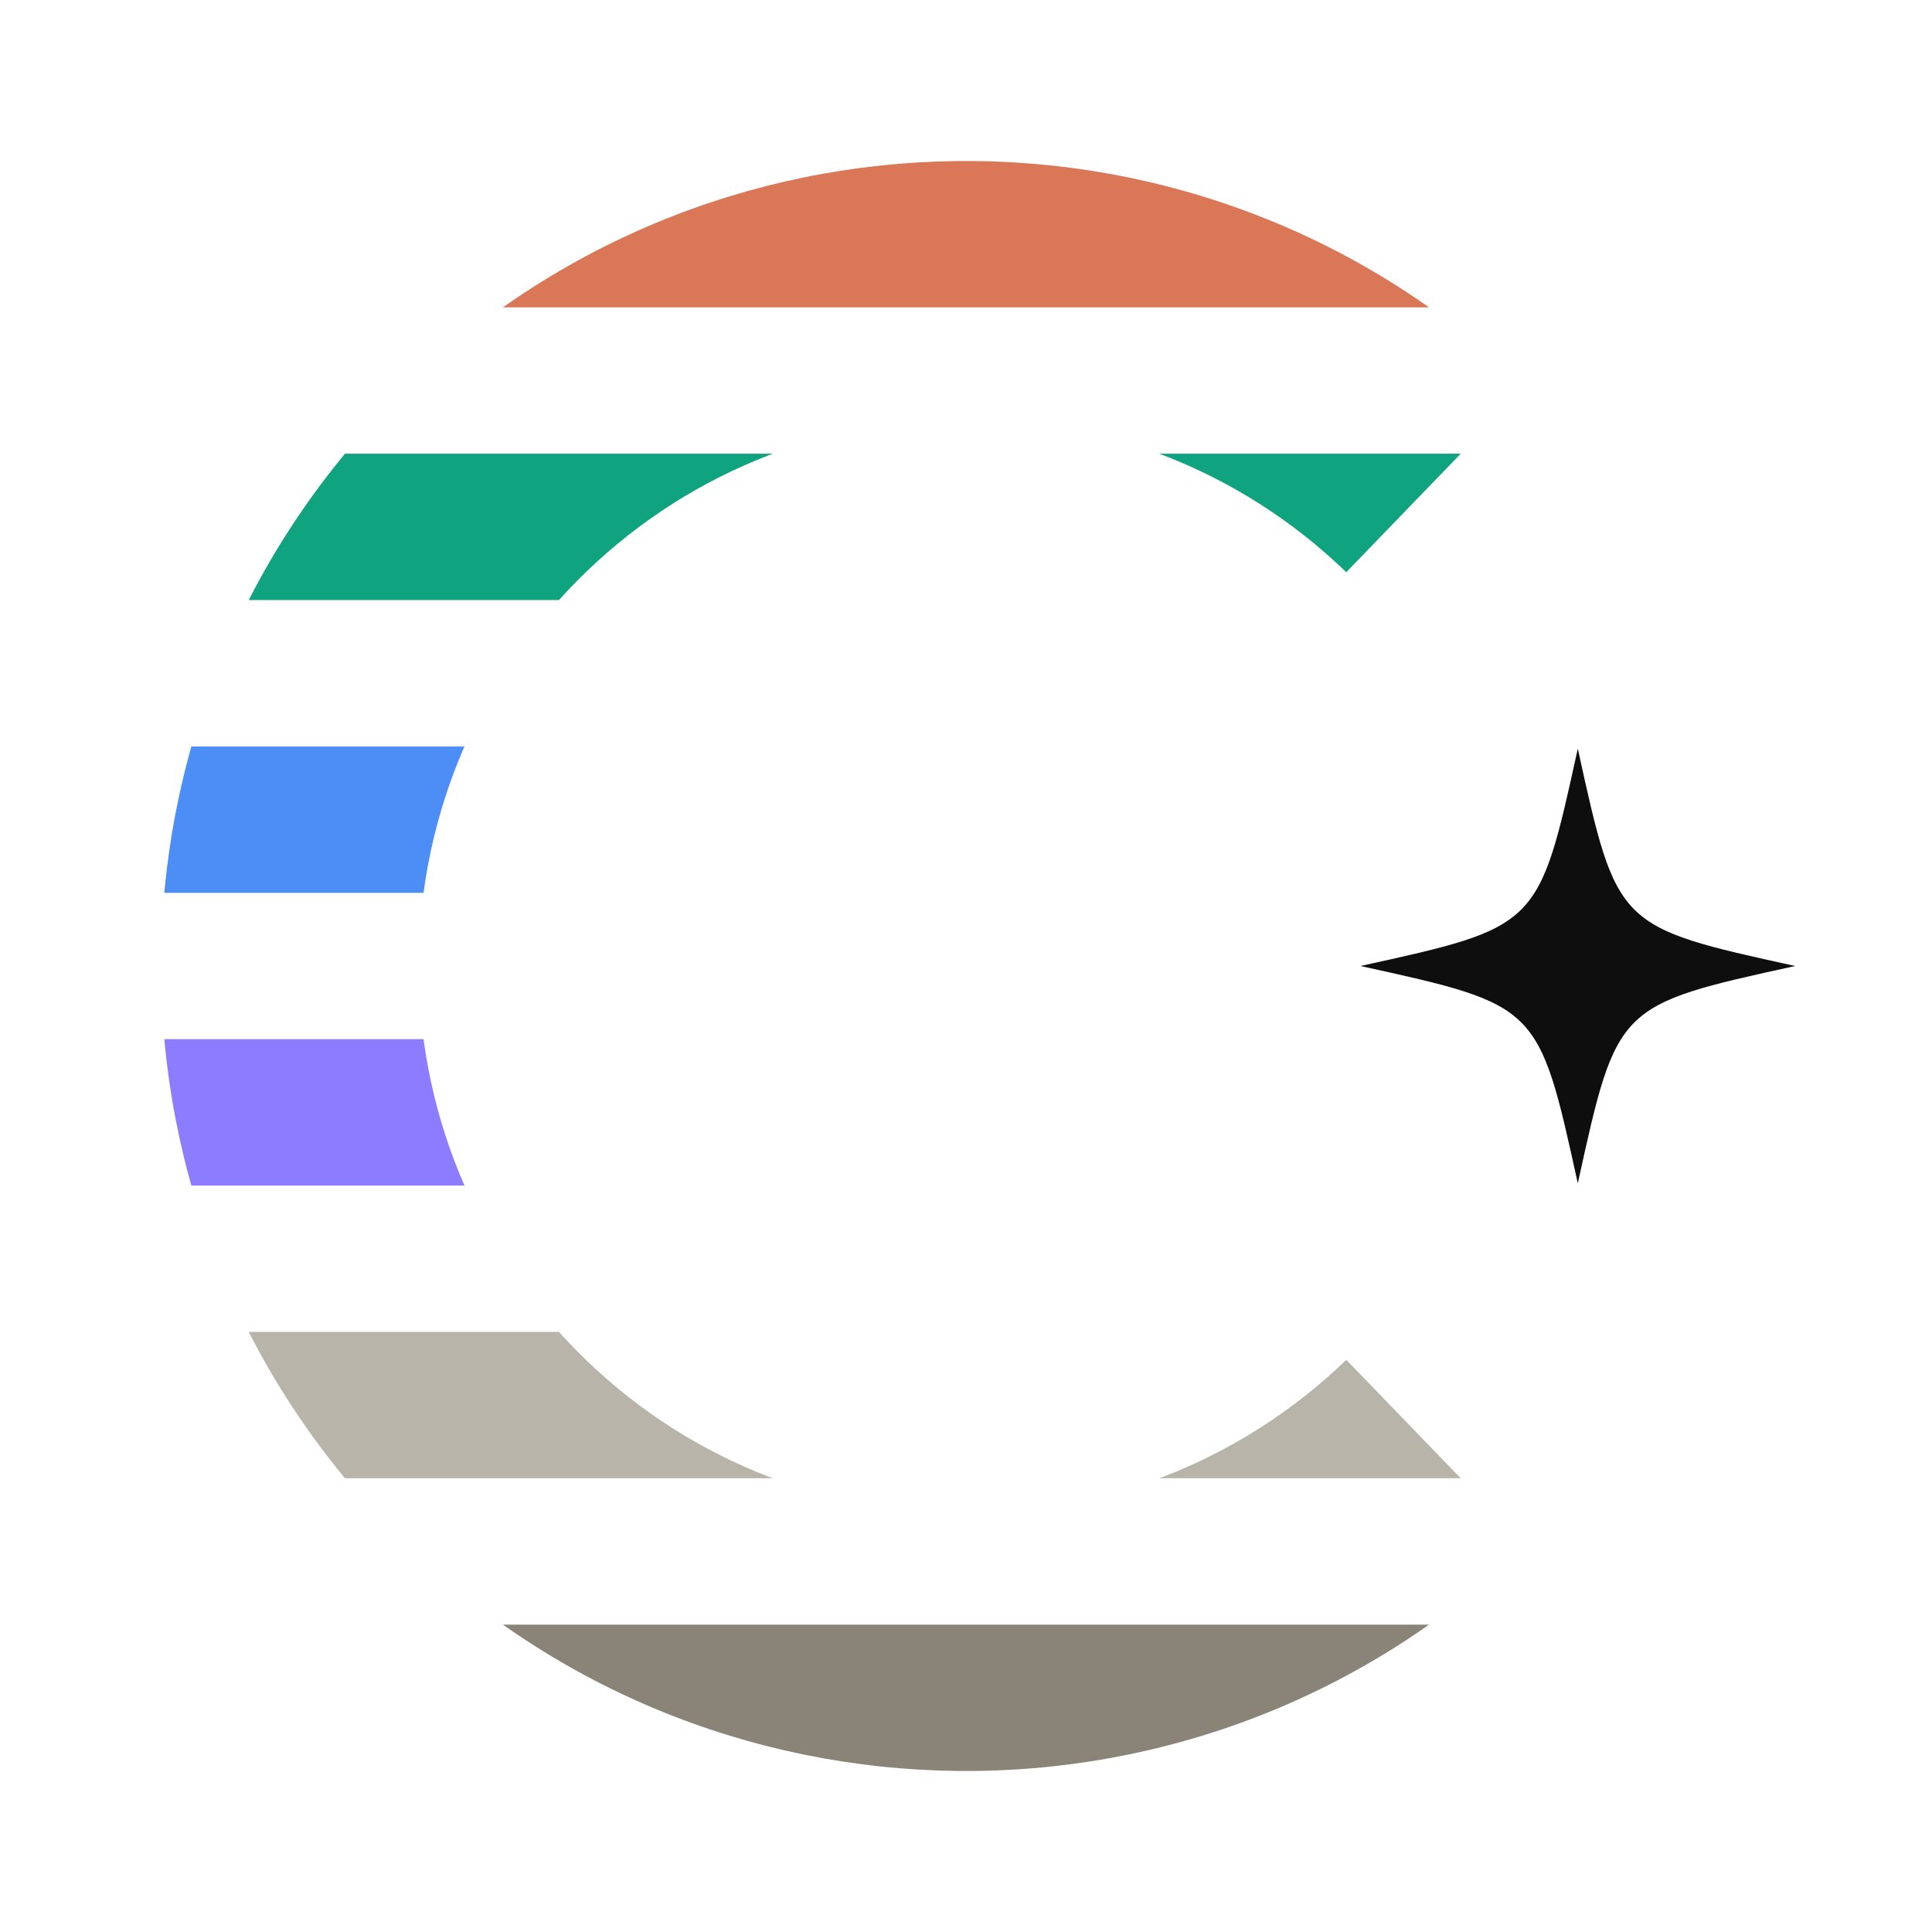
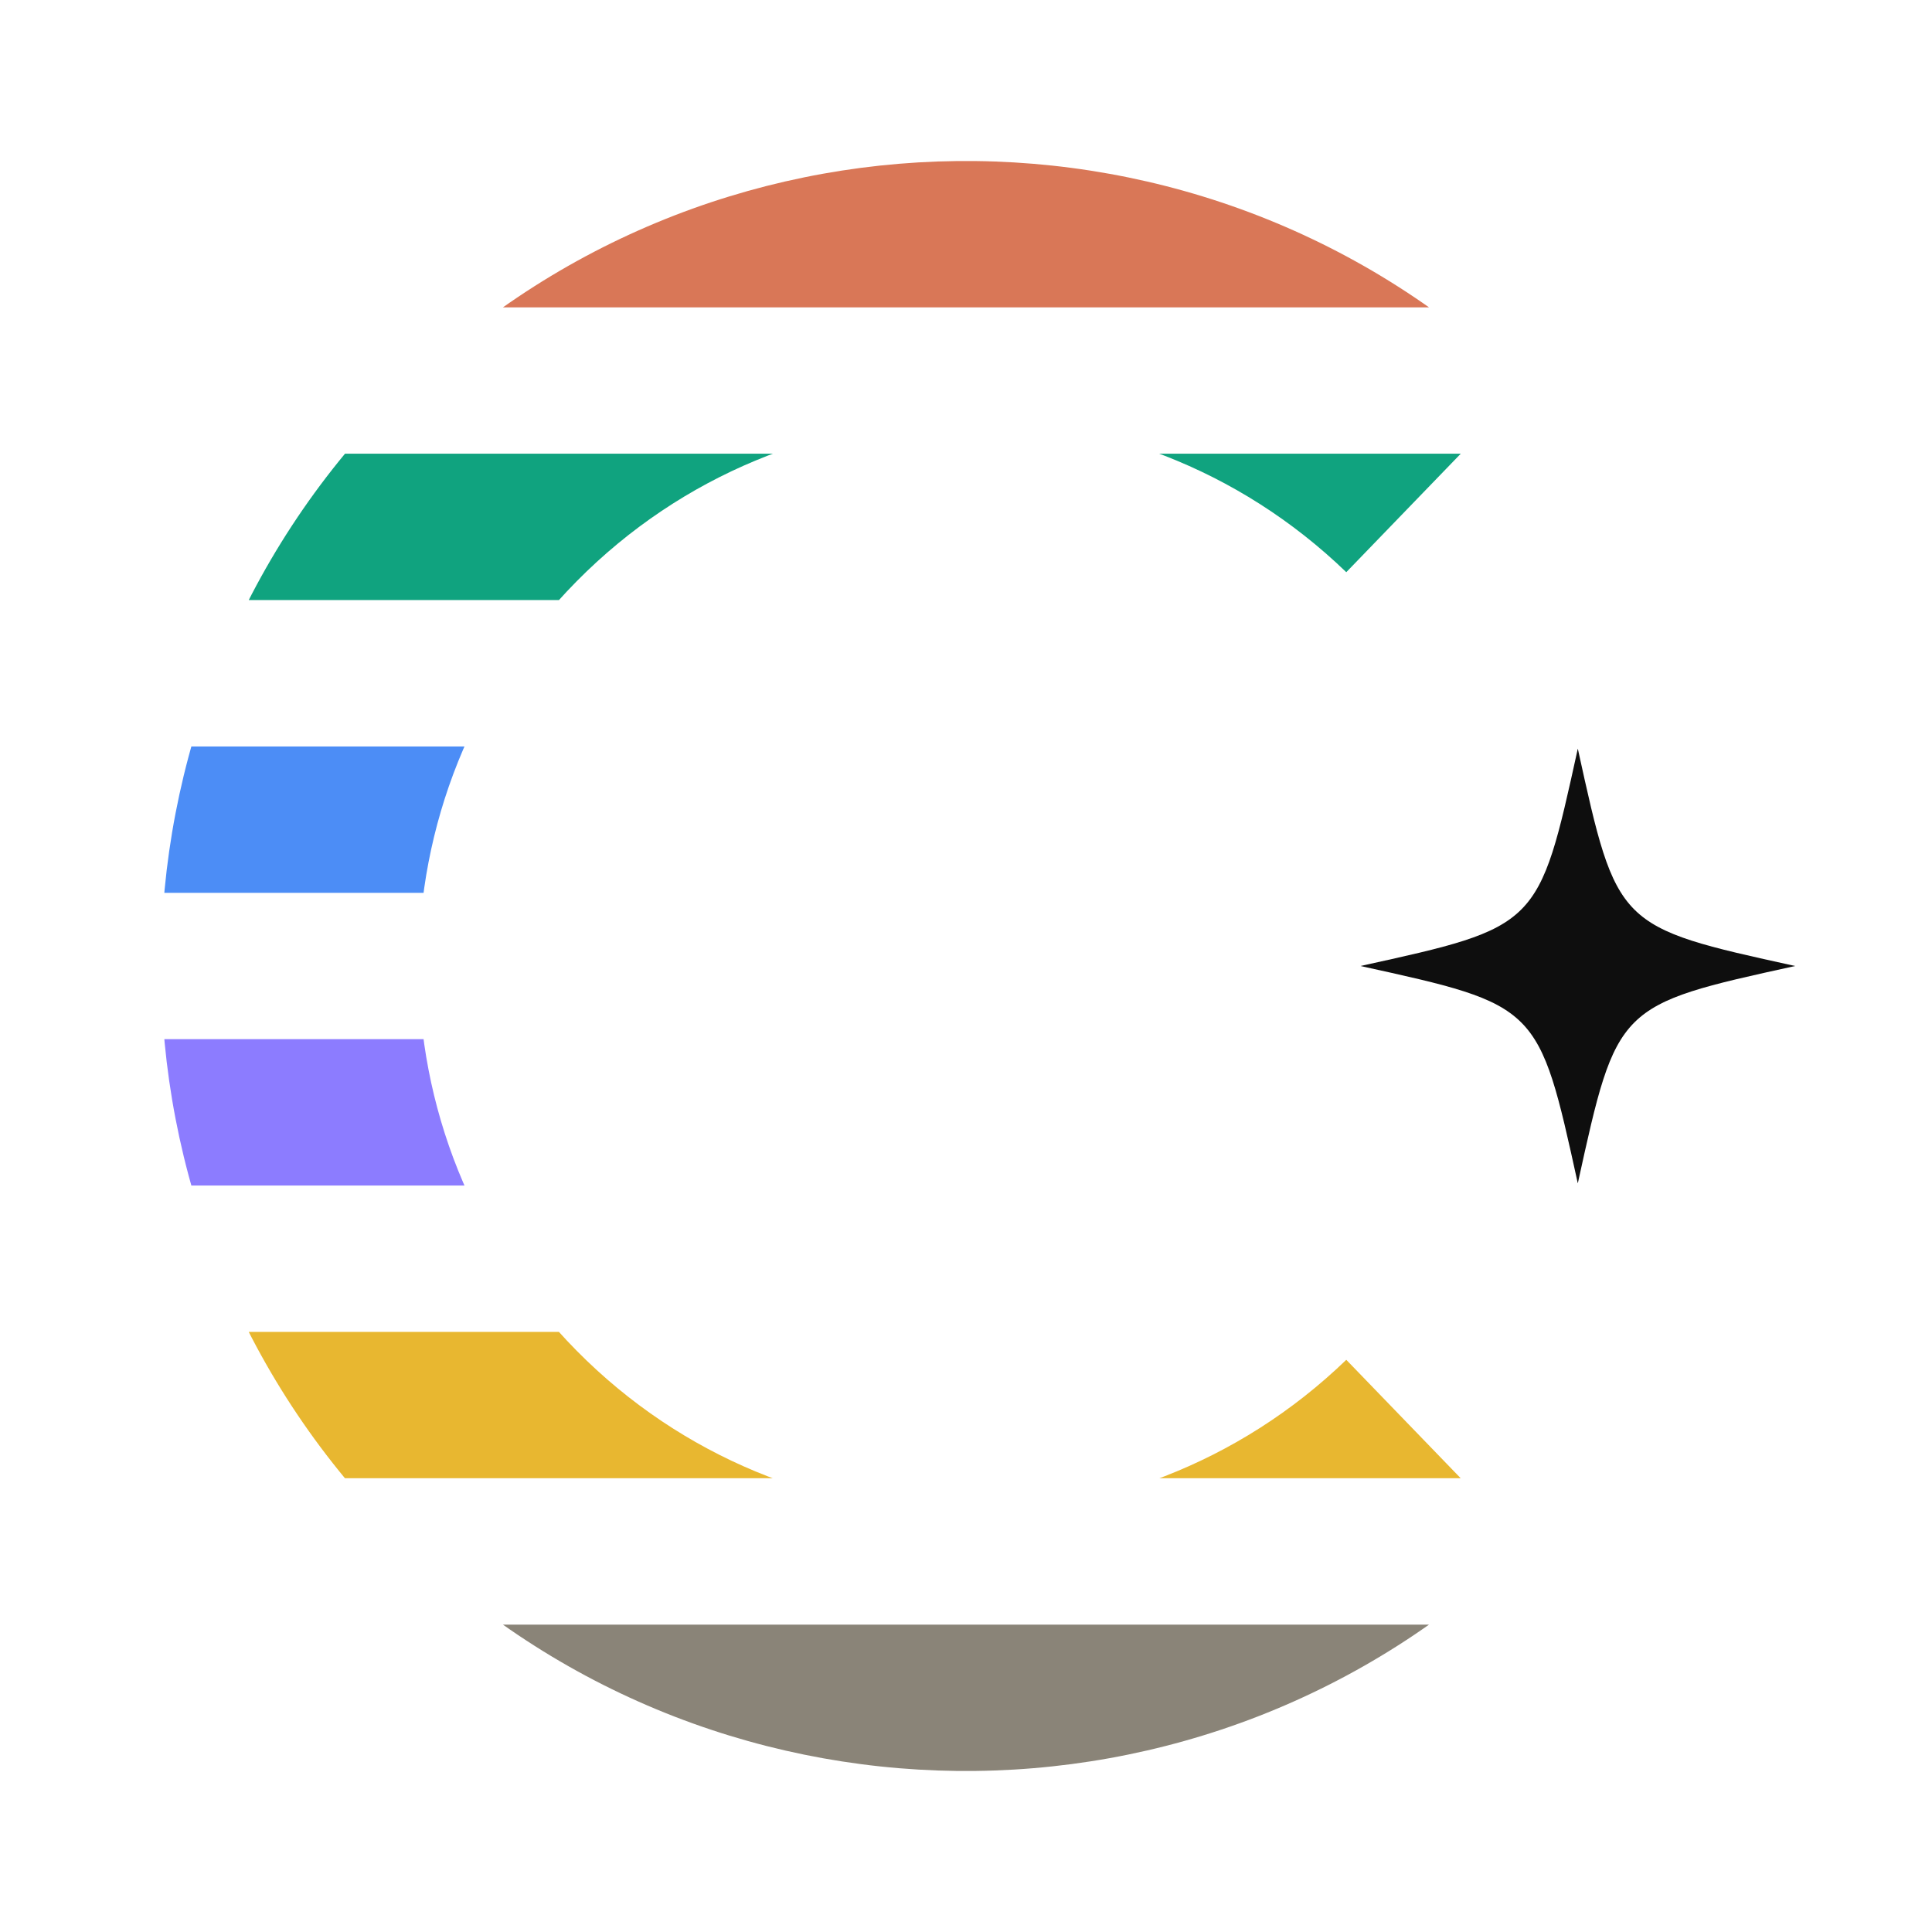
<svg xmlns="http://www.w3.org/2000/svg" viewBox="0 0 24 24">
  <defs>
    <clipPath id="cr">
      <path d="M18.947 19.193A10 10 0 1 1 18.947 4.807L16.724 7.108A6.8 6.8 0 1 0 16.724 16.892Z" />
    </clipPath>
  </defs>
  <g clip-path="url(#cr)">
    <rect x="0" y="2.000" width="24" height="1.818" fill="#D97757" />
    <rect x="0" y="5.636" width="24" height="1.818" fill="#10A37F" />
    <rect x="0" y="9.273" width="24" height="1.818" fill="#4C8DF6" />
    <rect x="0" y="12.909" width="24" height="1.818" fill="#8C7CFF" />
-     <rect x="0" y="16.545" width="24" height="1.818" fill="#B9B4AA" />
+     <rect x="0" y="16.545" width="24" height="1.818" fill="#E8B730" />
    <rect x="0" y="20.182" width="24" height="1.818" fill="#8A8478" />
  </g>
  <path d="M19.6 9.3C20.086 11.514 20.086 11.514 22.3 12C20.086 12.486 20.086 12.486 19.6 14.7C19.114 12.486 19.114 12.486 16.9 12C19.114 11.514 19.114 11.514 19.6 9.3Z" fill="#0E0E0E" />
</svg>
